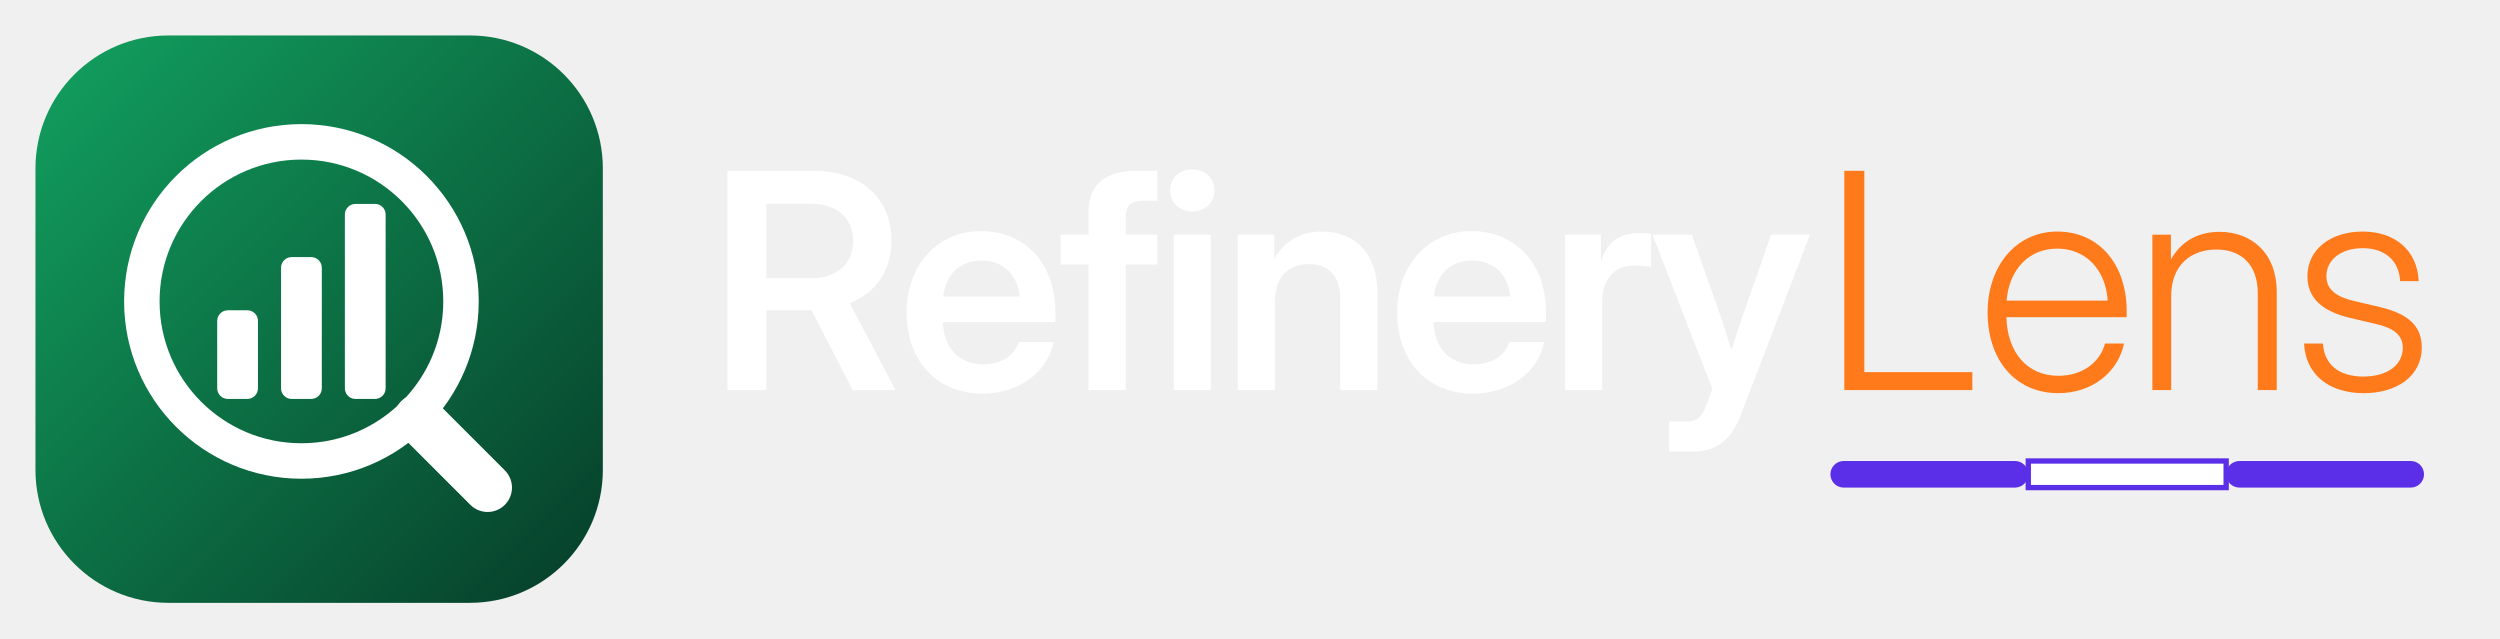
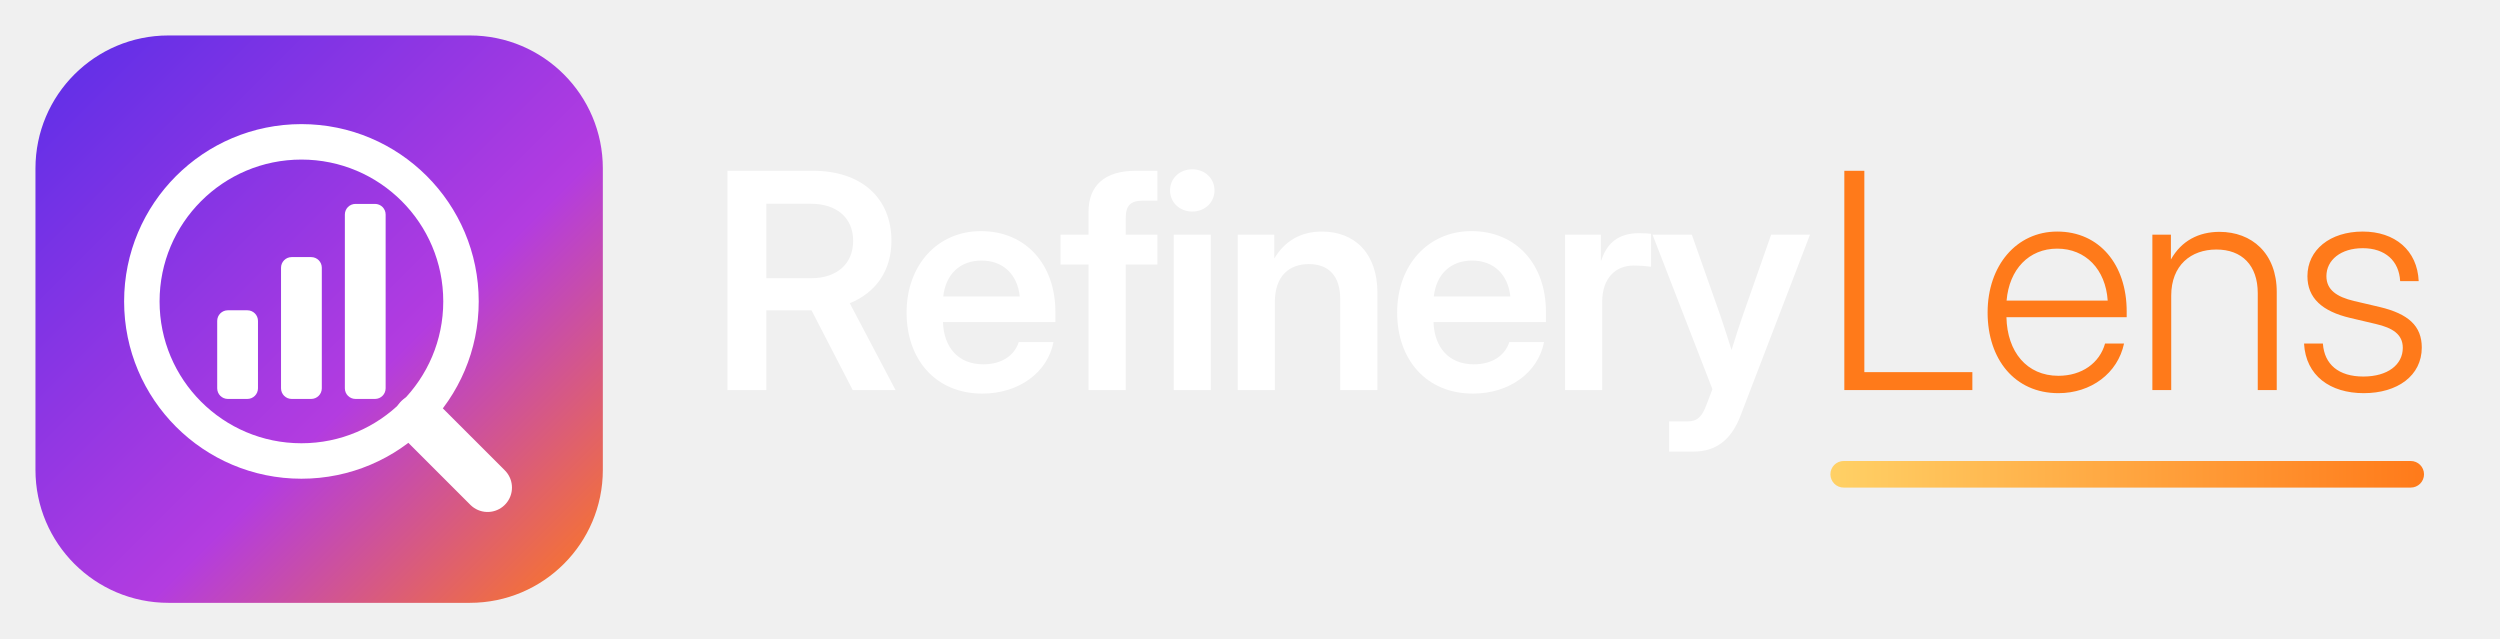
<svg xmlns="http://www.w3.org/2000/svg" viewBox="0 0 282 72" width="282" height="72" role="img" aria-label="RefineryLens">
  <g transform="translate(4 4)">
    <defs>
      <linearGradient id="ga" x1="0" y1="0" x2="1" y2="1">
-         <stop offset="0" stop-color="#12A15F" />
-         <stop offset="1" stop-color="#063D29" />
+         <stop offset="0" stop-color="#5B2EE8" />
+         <stop offset="0.6" stop-color="#B33CE0" />
+         <stop offset="1" stop-color="#FF7A1A" />
      </linearGradient>
    </defs>
    <rect width="64" height="64" rx="15" fill="url(#ga)" />
    <circle cx="30" cy="30" r="18" fill="none" stroke="#FFFFFF" stroke-width="4" />
    <path d="M43.2 43.2 L51 51" stroke="#FFFFFF" stroke-width="5.5" stroke-linecap="round" />
    <rect x="20.5" y="31" width="4.6" height="10" rx="1.2" fill="#FFFFFF" />
    <rect x="27.7" y="25" width="4.6" height="16" rx="1.2" fill="#FFFFFF" />
    <rect x="34.9" y="19" width="4.6" height="22" rx="1.2" fill="#FFFFFF" />
  </g>
  <path d="M82.059 44.0H86.441V35.002H91.422C91.472 35.002 91.505 35.002 91.538 35.002L96.187 44.0H101.018L95.854 34.205C98.793 33.01 100.553 30.536 100.553 27.166C100.553 22.318 97.149 19.264 91.704 19.264H82.059ZM86.441 31.383V22.982H91.455C94.41 22.982 96.236 24.593 96.236 27.166C96.236 29.756 94.41 31.383 91.488 31.383ZM110.813 44.398C114.914 44.398 118.168 42.024 118.832 38.588H114.914C114.432 40.082 113.021 41.095 110.913 41.095C108.091 41.095 106.464 39.186 106.364 36.33H119.048V35.185C119.048 29.806 115.694 26.07 110.647 26.07C105.733 26.07 102.263 29.922 102.263 35.251C102.263 40.563 105.55 44.398 110.813 44.398ZM106.397 33.441C106.679 30.935 108.29 29.391 110.714 29.391C113.137 29.391 114.764 30.935 115.03 33.441ZM130.553 26.469H126.984V24.609C126.984 23.182 127.515 22.634 128.943 22.634H130.553V19.264H128.113C124.643 19.264 122.784 20.891 122.784 23.912V26.469H119.629V29.839H122.784V44.0H126.984V29.839H130.553ZM132.397 44.0H136.58V26.469H132.397ZM134.488 23.862C135.916 23.862 136.995 22.833 136.995 21.472C136.995 20.127 135.916 19.098 134.488 19.098C133.061 19.098 131.981 20.127 131.981 21.472C131.981 22.833 133.061 23.862 134.488 23.862ZM143.802 34.089C143.802 31.101 145.446 29.789 147.637 29.789C149.879 29.789 151.174 31.134 151.174 33.707V44.0H155.374V33.043C155.374 28.544 152.784 26.12 149.115 26.12C146.708 26.12 144.931 27.183 143.736 29.158V26.469H139.619V44.0H143.802ZM166.149 44.398C170.249 44.398 173.503 42.024 174.167 38.588H170.249C169.768 40.082 168.357 41.095 166.248 41.095C163.426 41.095 161.799 39.186 161.7 36.33H174.383V35.185C174.383 29.806 171.03 26.07 165.983 26.07C161.069 26.07 157.599 29.922 157.599 35.251C157.599 40.563 160.886 44.398 166.149 44.398ZM161.733 33.441C162.015 30.935 163.625 29.391 166.049 29.391C168.473 29.391 170.1 30.935 170.366 33.441ZM176.542 44.0H180.726V34.072C180.726 31.333 182.27 29.955 184.262 29.955C185.092 29.955 185.922 30.038 186.237 30.088V26.369C185.905 26.336 185.441 26.303 184.876 26.303C182.618 26.303 181.274 27.365 180.626 29.374H180.576V26.469H176.542ZM188.28 50.939H191.019C193.559 50.939 195.286 49.628 196.332 46.889L204.168 26.469H199.785L196.581 35.6C196.133 36.895 195.718 38.189 195.319 39.484C194.921 38.189 194.489 36.895 194.057 35.6L190.837 26.469H186.404L193.161 43.9L192.513 45.594C192.015 46.972 191.484 47.536 190.355 47.536H188.28Z" fill="#FFFFFF" />
  <path d="M208.04 44.0H222.483V41.975H210.298V19.264H208.04ZM232.187 44.349C235.873 44.349 238.878 42.107 239.591 38.754H237.45C236.836 40.945 234.843 42.39 232.187 42.39C228.618 42.39 226.41 39.684 226.327 35.782H239.89V35.118C239.89 29.855 236.819 26.12 232.054 26.12C227.456 26.12 224.202 29.955 224.202 35.251C224.202 40.514 227.256 44.349 232.187 44.349ZM226.343 33.906C226.642 30.37 228.867 28.046 232.054 28.046C235.258 28.046 237.516 30.387 237.749 33.906ZM244.913 33.358C244.913 29.905 247.154 28.146 250.009 28.146C252.881 28.146 254.674 29.922 254.674 33.06V44.0H256.816V32.927C256.816 28.561 253.994 26.153 250.358 26.153C248.034 26.153 246.058 27.149 244.879 29.274V26.469H242.788V44.0H244.913ZM266.636 44.349C270.438 44.349 273.177 42.373 273.177 39.202C273.177 36.745 271.633 35.4 268.462 34.637L265.557 33.956C263.565 33.491 262.419 32.678 262.419 31.15C262.419 29.341 264.03 27.996 266.52 27.996C269.06 27.996 270.62 29.44 270.737 31.715H272.828C272.679 28.229 270.139 26.12 266.52 26.12C262.818 26.12 260.278 28.195 260.278 31.15C260.278 33.624 261.938 35.118 265.109 35.865L267.997 36.546C269.873 36.978 271.035 37.708 271.035 39.235C271.035 41.145 269.325 42.473 266.586 42.473C263.797 42.473 262.187 41.111 262.021 38.754H259.896C260.095 42.39 262.851 44.349 266.636 44.349Z" fill="#FF7A1A" />
-   <rect x="206.47" y="52" width="22.32" height="3" rx="1.5" fill="#5B2EE8" />
-   <rect x="228.79" y="52" width="22.32" height="3" fill="#FFFFFF" stroke="#5B2EE8" stroke-width=".6" />
-   <rect x="251.11" y="52" width="22.32" height="3" rx="1.5" fill="#5B2EE8" />
+   <defs>
+     <linearGradient id="gr" x1="0" y1="0" x2="1" y2="0">
+       <stop offset="0" stop-color="#FFD166" />
+       <stop offset="1" stop-color="#FF7A1A" />
+     </linearGradient>
+   </defs>
+   <rect x="206.47" y="52" width="66.96" height="3" rx="1.5" fill="url(#gr)" />
</svg>
